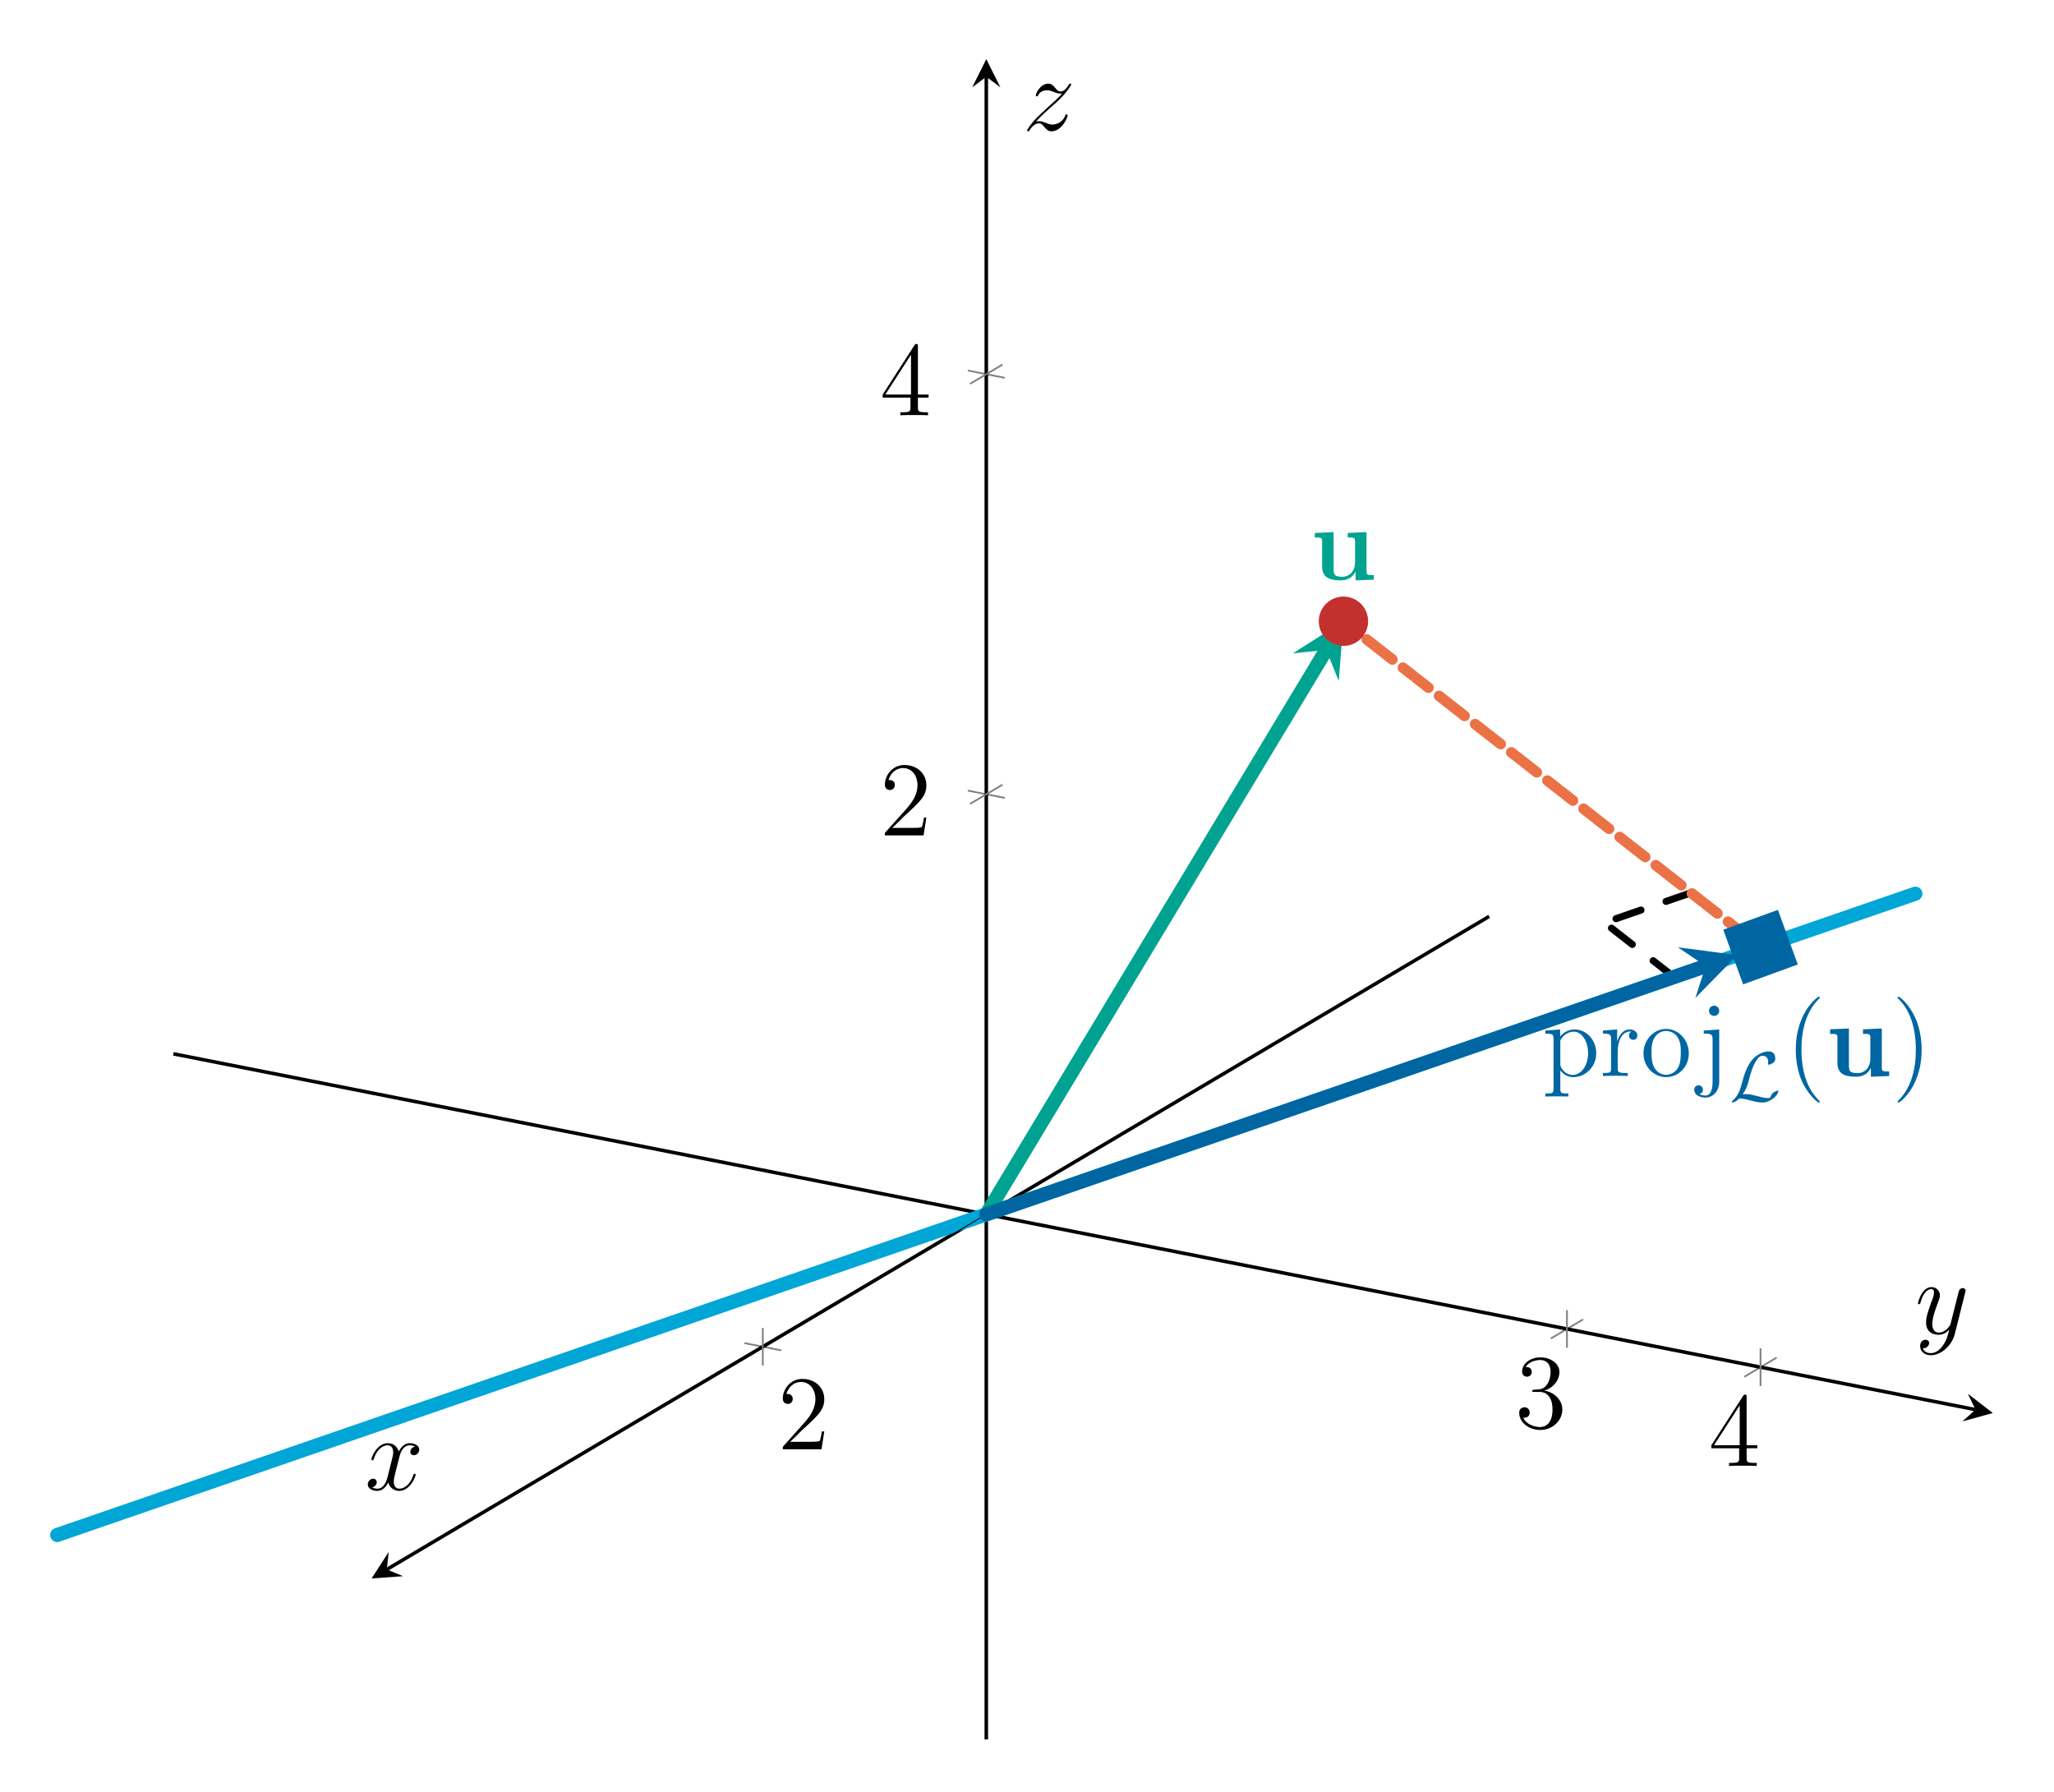
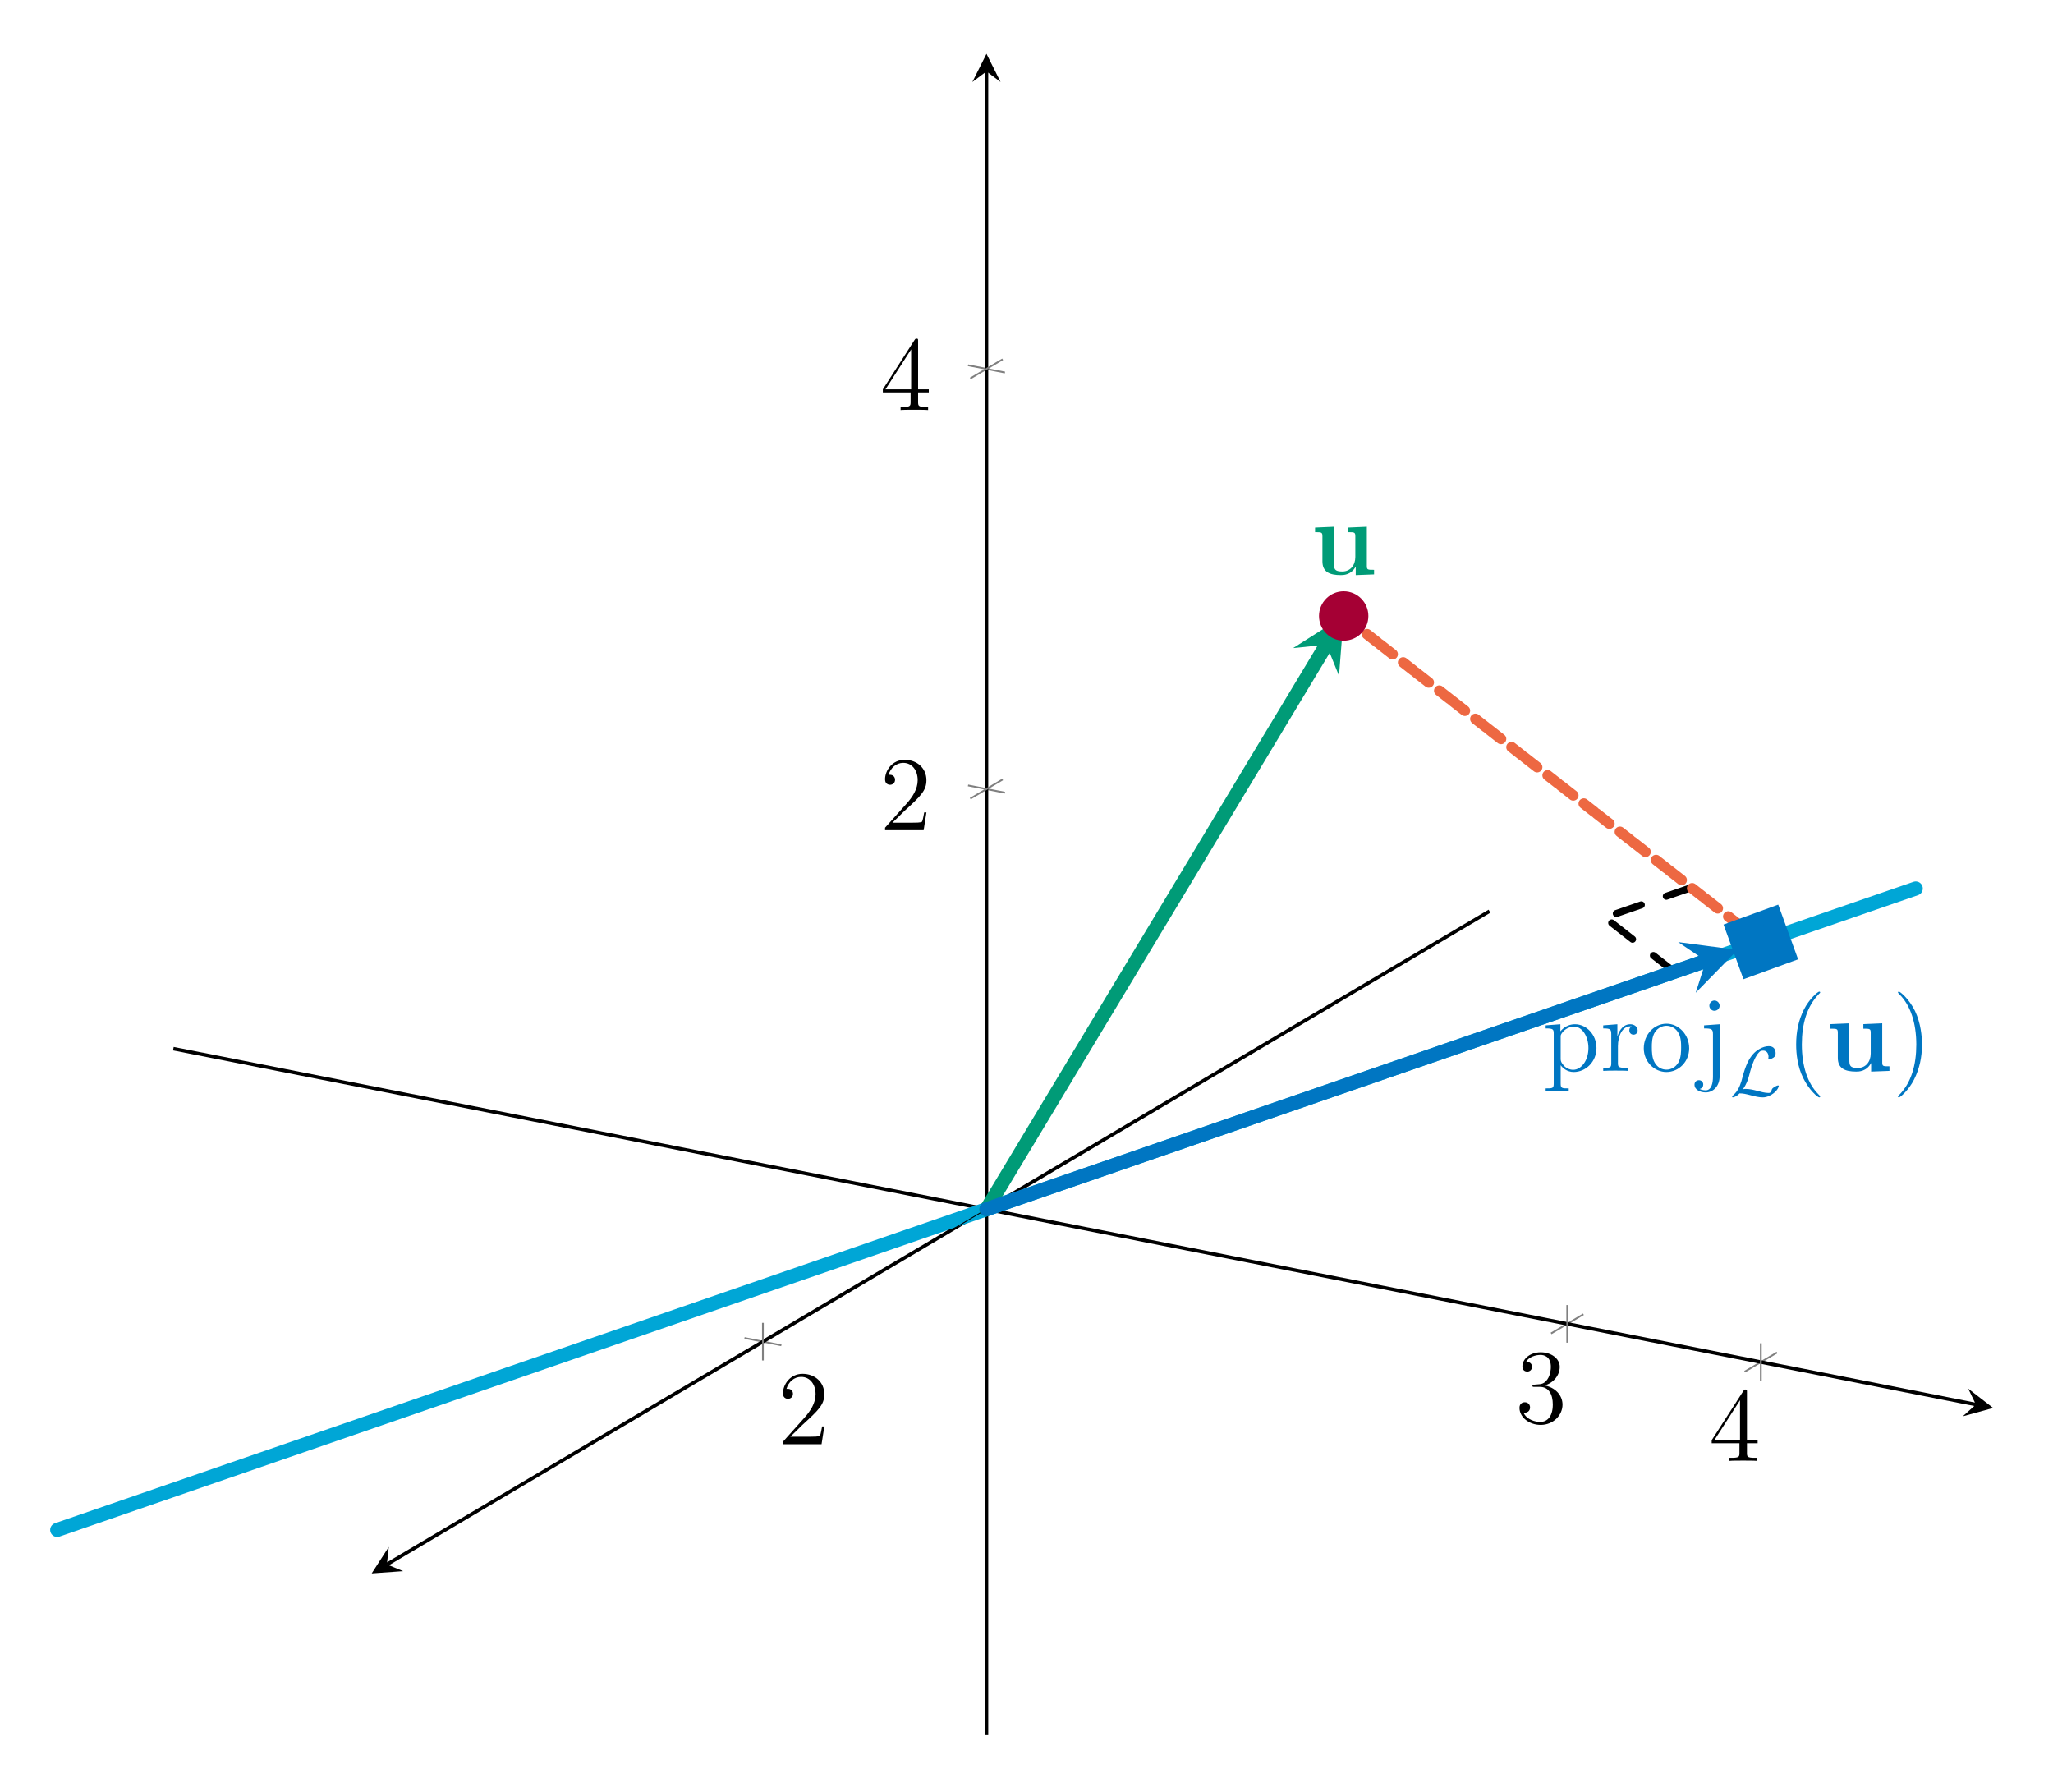
- <svg xmlns="http://www.w3.org/2000/svg" xmlns:xlink="http://www.w3.org/1999/xlink" width="232.155pt" height="202.455pt" viewBox="0 0 232.155 202.455" version="1.1">
+ <svg xmlns="http://www.w3.org/2000/svg" xmlns:xlink="http://www.w3.org/1999/xlink" width="231.104pt" height="201.638pt" viewBox="0 0 231.104 201.638" version="1.2">
  <defs>
    <g>
      <symbol overflow="visible" id="glyph0-0">
        <path style="stroke:none;" d="" />
      </symbol>
      <symbol overflow="visible" id="glyph0-1">
-         <path style="stroke:none;" d="M 5.266 -2.016 L 5 -2.016 C 4.953 -1.812 4.859 -1.141 4.75 -0.953 C 4.656 -0.844 3.984 -0.844 3.625 -0.844 L 1.406 -0.844 C 1.734 -1.125 2.469 -1.891 2.766 -2.172 C 4.594 -3.844 5.266 -4.469 5.266 -5.656 C 5.266 -7.031 4.172 -7.953 2.781 -7.953 C 1.406 -7.953 0.578 -6.766 0.578 -5.734 C 0.578 -5.125 1.109 -5.125 1.141 -5.125 C 1.406 -5.125 1.703 -5.312 1.703 -5.688 C 1.703 -6.031 1.484 -6.25 1.141 -6.25 C 1.047 -6.25 1.016 -6.25 0.984 -6.234 C 1.203 -7.047 1.859 -7.609 2.625 -7.609 C 3.641 -7.609 4.266 -6.75 4.266 -5.656 C 4.266 -4.641 3.688 -3.75 3 -2.984 L 0.578 -0.281 L 0.578 0 L 4.953 0 Z M 5.266 -2.016 " />
+         <path style="stroke:none;" d="M 5.234 -2 L 4.984 -2 C 4.938 -1.797 4.844 -1.141 4.734 -0.953 C 4.641 -0.844 3.969 -0.844 3.609 -0.844 L 1.406 -0.844 C 1.719 -1.125 2.453 -1.875 2.766 -2.172 C 4.578 -3.828 5.234 -4.453 5.234 -5.625 C 5.234 -7 4.156 -7.922 2.781 -7.922 C 1.391 -7.922 0.578 -6.734 0.578 -5.719 C 0.578 -5.109 1.109 -5.109 1.141 -5.109 C 1.391 -5.109 1.703 -5.281 1.703 -5.672 C 1.703 -6 1.469 -6.234 1.141 -6.234 C 1.031 -6.234 1.016 -6.234 0.969 -6.219 C 1.203 -7.031 1.844 -7.578 2.625 -7.578 C 3.625 -7.578 4.25 -6.734 4.25 -5.625 C 4.25 -4.625 3.672 -3.734 2.984 -2.969 L 0.578 -0.281 L 0.578 0 L 4.922 0 Z M 5.234 -2 " />
      </symbol>
      <symbol overflow="visible" id="glyph0-2">
-         <path style="stroke:none;" d="M 2.203 -4.297 C 2 -4.281 1.953 -4.266 1.953 -4.156 C 1.953 -4.047 2.016 -4.047 2.219 -4.047 L 2.766 -4.047 C 3.797 -4.047 4.25 -3.203 4.25 -2.062 C 4.25 -0.484 3.438 -0.078 2.844 -0.078 C 2.266 -0.078 1.297 -0.344 0.938 -1.141 C 1.328 -1.078 1.672 -1.297 1.672 -1.719 C 1.672 -2.062 1.422 -2.312 1.094 -2.312 C 0.797 -2.312 0.484 -2.141 0.484 -1.688 C 0.484 -0.625 1.547 0.25 2.875 0.25 C 4.297 0.25 5.359 -0.844 5.359 -2.047 C 5.359 -3.141 4.469 -4 3.328 -4.203 C 4.359 -4.5 5.031 -5.375 5.031 -6.312 C 5.031 -7.25 4.047 -7.953 2.891 -7.953 C 1.703 -7.953 0.812 -7.219 0.812 -6.344 C 0.812 -5.875 1.188 -5.766 1.359 -5.766 C 1.609 -5.766 1.906 -5.953 1.906 -6.312 C 1.906 -6.688 1.609 -6.859 1.344 -6.859 C 1.281 -6.859 1.25 -6.859 1.219 -6.844 C 1.672 -7.656 2.797 -7.656 2.859 -7.656 C 3.25 -7.656 4.031 -7.484 4.031 -6.312 C 4.031 -6.078 4 -5.422 3.641 -4.906 C 3.281 -4.375 2.875 -4.344 2.562 -4.328 Z M 2.203 -4.297 " />
+         <path style="stroke:none;" d="M 2.188 -4.281 C 1.984 -4.266 1.938 -4.25 1.938 -4.141 C 1.938 -4.031 2 -4.031 2.219 -4.031 L 2.766 -4.031 C 3.781 -4.031 4.234 -3.188 4.234 -2.047 C 4.234 -0.484 3.422 -0.078 2.828 -0.078 C 2.266 -0.078 1.281 -0.344 0.938 -1.125 C 1.328 -1.078 1.672 -1.281 1.672 -1.719 C 1.672 -2.062 1.422 -2.297 1.078 -2.297 C 0.797 -2.297 0.484 -2.125 0.484 -1.672 C 0.484 -0.625 1.547 0.25 2.875 0.25 C 4.281 0.25 5.328 -0.828 5.328 -2.031 C 5.328 -3.125 4.453 -3.984 3.312 -4.188 C 4.344 -4.484 5.016 -5.359 5.016 -6.281 C 5.016 -7.234 4.031 -7.922 2.875 -7.922 C 1.688 -7.922 0.812 -7.188 0.812 -6.328 C 0.812 -5.844 1.172 -5.75 1.359 -5.75 C 1.609 -5.75 1.891 -5.922 1.891 -6.281 C 1.891 -6.672 1.609 -6.828 1.344 -6.828 C 1.281 -6.828 1.25 -6.828 1.219 -6.828 C 1.672 -7.625 2.781 -7.625 2.844 -7.625 C 3.234 -7.625 4.016 -7.453 4.016 -6.281 C 4.016 -6.062 3.984 -5.391 3.625 -4.875 C 3.281 -4.359 2.875 -4.328 2.547 -4.312 Z M 2.188 -4.281 " />
      </symbol>
      <symbol overflow="visible" id="glyph0-3">
-         <path style="stroke:none;" d="M 4.312 -7.781 C 4.312 -8.016 4.312 -8.062 4.141 -8.062 C 4.047 -8.062 4.016 -8.062 3.922 -7.922 L 0.328 -2.344 L 0.328 -2 L 3.469 -2 L 3.469 -0.906 C 3.469 -0.469 3.438 -0.344 2.562 -0.344 L 2.328 -0.344 L 2.328 0 C 2.609 -0.031 3.547 -0.031 3.891 -0.031 C 4.219 -0.031 5.172 -0.031 5.453 0 L 5.453 -0.344 L 5.219 -0.344 C 4.344 -0.344 4.312 -0.469 4.312 -0.906 L 4.312 -2 L 5.516 -2 L 5.516 -2.344 L 4.312 -2.344 Z M 3.531 -6.844 L 3.531 -2.344 L 0.625 -2.344 Z M 3.531 -6.844 " />
+         <path style="stroke:none;" d="M 4.297 -7.75 C 4.297 -7.984 4.297 -8.031 4.125 -8.031 C 4.031 -8.031 4 -8.031 3.906 -7.891 L 0.328 -2.328 L 0.328 -1.984 L 3.453 -1.984 L 3.453 -0.906 C 3.453 -0.469 3.422 -0.344 2.562 -0.344 L 2.328 -0.344 L 2.328 0 C 2.594 -0.031 3.531 -0.031 3.875 -0.031 C 4.203 -0.031 5.156 -0.031 5.422 0 L 5.422 -0.344 L 5.188 -0.344 C 4.328 -0.344 4.297 -0.469 4.297 -0.906 L 4.297 -1.984 L 5.5 -1.984 L 5.5 -2.328 L 4.297 -2.328 Z M 3.516 -6.828 L 3.516 -2.328 L 0.625 -2.328 Z M 3.516 -6.828 " />
      </symbol>
      <symbol overflow="visible" id="glyph0-4">
-         <path style="stroke:none;" d="M 2.922 1.969 C 2.156 1.969 2.016 1.969 2.016 1.438 L 2.016 -0.641 C 2.234 -0.344 2.719 0.125 3.484 0.125 C 4.859 0.125 6.078 -1.047 6.078 -2.578 C 6.078 -4.094 4.953 -5.266 3.641 -5.266 C 2.594 -5.266 2.031 -4.516 2 -4.469 L 2 -5.266 L 0.328 -5.141 L 0.328 -4.797 C 1.172 -4.797 1.25 -4.703 1.25 -4.188 L 1.25 1.438 C 1.25 1.969 1.109 1.969 0.328 1.969 L 0.328 2.312 C 0.641 2.297 1.297 2.297 1.625 2.297 C 1.969 2.297 2.625 2.297 2.922 2.312 Z M 2.016 -3.812 C 2.016 -4.047 2.016 -4.047 2.156 -4.25 C 2.516 -4.781 3.094 -5.016 3.547 -5.016 C 4.453 -5.016 5.156 -3.922 5.156 -2.578 C 5.156 -1.156 4.344 -0.125 3.438 -0.125 C 3.062 -0.125 2.719 -0.281 2.469 -0.5 C 2.203 -0.781 2.016 -1.016 2.016 -1.344 Z M 2.016 -3.812 " />
+         <path style="stroke:none;" d="M 2.922 1.969 C 2.156 1.969 2.016 1.969 2.016 1.422 L 2.016 -0.641 C 2.219 -0.344 2.719 0.125 3.484 0.125 C 4.844 0.125 6.047 -1.031 6.047 -2.578 C 6.047 -4.078 4.922 -5.25 3.625 -5.25 C 2.578 -5.25 2.031 -4.5 1.984 -4.453 L 1.984 -5.25 L 0.328 -5.125 L 0.328 -4.781 C 1.172 -4.781 1.234 -4.688 1.234 -4.172 L 1.234 1.422 C 1.234 1.969 1.109 1.969 0.328 1.969 L 0.328 2.312 C 0.641 2.281 1.281 2.281 1.625 2.281 C 1.969 2.281 2.609 2.281 2.922 2.312 Z M 2.016 -3.797 C 2.016 -4.031 2.016 -4.031 2.141 -4.234 C 2.5 -4.766 3.078 -4.984 3.531 -4.984 C 4.422 -4.984 5.141 -3.906 5.141 -2.578 C 5.141 -1.156 4.328 -0.125 3.422 -0.125 C 3.047 -0.125 2.703 -0.281 2.469 -0.5 C 2.188 -0.781 2.016 -1.016 2.016 -1.344 Z M 2.016 -3.797 " />
      </symbol>
      <symbol overflow="visible" id="glyph0-5">
-         <path style="stroke:none;" d="M 2 -2.781 C 2 -3.938 2.469 -5.031 3.391 -5.031 C 3.484 -5.031 3.516 -5.031 3.562 -5.016 C 3.469 -4.969 3.281 -4.906 3.281 -4.578 C 3.281 -4.234 3.547 -4.094 3.734 -4.094 C 3.984 -4.094 4.219 -4.25 4.219 -4.578 C 4.219 -4.938 3.891 -5.266 3.375 -5.266 C 2.359 -5.266 2.016 -4.172 1.953 -3.938 L 1.938 -3.938 L 1.938 -5.266 L 0.328 -5.141 L 0.328 -4.797 C 1.141 -4.797 1.25 -4.703 1.25 -4.125 L 1.25 -0.891 C 1.25 -0.344 1.109 -0.344 0.328 -0.344 L 0.328 0 C 0.672 -0.031 1.328 -0.031 1.688 -0.031 C 2.016 -0.031 2.859 -0.031 3.125 0 L 3.125 -0.344 L 2.891 -0.344 C 2.016 -0.344 2 -0.484 2 -0.906 Z M 2 -2.781 " />
+         <path style="stroke:none;" d="M 1.984 -2.781 C 1.984 -3.922 2.469 -5.016 3.375 -5.016 C 3.484 -5.016 3.5 -5.016 3.547 -5 C 3.453 -4.953 3.266 -4.875 3.266 -4.562 C 3.266 -4.219 3.531 -4.078 3.734 -4.078 C 3.969 -4.078 4.203 -4.234 4.203 -4.562 C 4.203 -4.922 3.875 -5.25 3.375 -5.25 C 2.359 -5.25 2.016 -4.156 1.938 -3.922 L 1.922 -3.922 L 1.922 -5.25 L 0.328 -5.125 L 0.328 -4.781 C 1.141 -4.781 1.234 -4.688 1.234 -4.109 L 1.234 -0.875 C 1.234 -0.344 1.109 -0.344 0.328 -0.344 L 0.328 0 C 0.672 -0.031 1.328 -0.031 1.672 -0.031 C 2 -0.031 2.844 -0.031 3.125 0 L 3.125 -0.344 L 2.875 -0.344 C 2.016 -0.344 1.984 -0.469 1.984 -0.906 Z M 1.984 -2.781 " />
      </symbol>
      <symbol overflow="visible" id="glyph0-6">
-         <path style="stroke:none;" d="M 5.484 -2.562 C 5.484 -4.094 4.312 -5.328 2.922 -5.328 C 1.5 -5.328 0.359 -4.062 0.359 -2.562 C 0.359 -1.031 1.547 0.125 2.922 0.125 C 4.328 0.125 5.484 -1.047 5.484 -2.562 Z M 2.922 -0.141 C 2.484 -0.141 1.953 -0.328 1.609 -0.922 C 1.281 -1.453 1.266 -2.156 1.266 -2.672 C 1.266 -3.125 1.266 -3.844 1.641 -4.391 C 1.969 -4.906 2.5 -5.094 2.922 -5.094 C 3.375 -5.094 3.891 -4.875 4.203 -4.406 C 4.578 -3.859 4.578 -3.109 4.578 -2.672 C 4.578 -2.25 4.578 -1.5 4.266 -0.938 C 3.938 -0.375 3.375 -0.141 2.922 -0.141 Z M 2.922 -0.141 " />
+         <path style="stroke:none;" d="M 5.469 -2.547 C 5.469 -4.078 4.297 -5.312 2.922 -5.312 C 1.484 -5.312 0.359 -4.047 0.359 -2.547 C 0.359 -1.031 1.547 0.125 2.906 0.125 C 4.312 0.125 5.469 -1.047 5.469 -2.547 Z M 2.922 -0.141 C 2.469 -0.141 1.938 -0.328 1.594 -0.922 C 1.281 -1.453 1.266 -2.156 1.266 -2.656 C 1.266 -3.109 1.266 -3.828 1.625 -4.375 C 1.969 -4.875 2.484 -5.078 2.906 -5.078 C 3.375 -5.078 3.875 -4.859 4.188 -4.391 C 4.562 -3.844 4.562 -3.094 4.562 -2.656 C 4.562 -2.234 4.562 -1.5 4.25 -0.938 C 3.922 -0.375 3.375 -0.141 2.922 -0.141 Z M 2.922 -0.141 " />
      </symbol>
      <symbol overflow="visible" id="glyph0-7">
-         <path style="stroke:none;" d="M 2.422 -7.359 C 2.422 -7.719 2.141 -7.953 1.859 -7.953 C 1.516 -7.953 1.266 -7.688 1.266 -7.359 C 1.266 -7.047 1.531 -6.797 1.844 -6.797 C 2.203 -6.797 2.422 -7.078 2.422 -7.359 Z M 0.672 -5.141 L 0.672 -4.797 C 1.562 -4.797 1.672 -4.703 1.672 -4.125 L 1.672 0.656 C 1.672 1.312 1.547 2.203 0.844 2.203 C 0.828 2.203 0.453 2.203 0.172 2.031 C 0.484 1.969 0.578 1.75 0.578 1.547 C 0.578 1.266 0.375 1.047 0.094 1.047 C -0.203 1.047 -0.406 1.266 -0.406 1.547 C -0.406 2.125 0.234 2.438 0.859 2.438 C 1.719 2.438 2.422 1.703 2.422 0.609 L 2.422 -5.266 Z M 0.672 -5.141 " />
+         <path style="stroke:none;" d="M 2.422 -7.328 C 2.422 -7.688 2.125 -7.922 1.844 -7.922 C 1.516 -7.922 1.266 -7.656 1.266 -7.328 C 1.266 -7.031 1.531 -6.766 1.828 -6.766 C 2.188 -6.766 2.422 -7.047 2.422 -7.328 Z M 0.672 -5.125 L 0.672 -4.781 C 1.562 -4.781 1.672 -4.688 1.672 -4.109 L 1.672 0.656 C 1.672 1.312 1.531 2.188 0.844 2.188 C 0.828 2.188 0.453 2.188 0.172 2.031 C 0.484 1.969 0.578 1.734 0.578 1.531 C 0.578 1.266 0.375 1.047 0.094 1.047 C -0.203 1.047 -0.406 1.266 -0.406 1.547 C -0.406 2.125 0.234 2.422 0.859 2.422 C 1.719 2.422 2.422 1.688 2.422 0.609 L 2.422 -5.25 Z M 0.672 -5.125 " />
      </symbol>
      <symbol overflow="visible" id="glyph0-8">
-         <path style="stroke:none;" d="M 3.891 2.906 C 3.891 2.875 3.891 2.844 3.688 2.641 C 2.484 1.438 1.812 -0.531 1.812 -2.969 C 1.812 -5.297 2.375 -7.297 3.766 -8.703 C 3.891 -8.812 3.891 -8.828 3.891 -8.875 C 3.891 -8.938 3.828 -8.969 3.781 -8.969 C 3.625 -8.969 2.641 -8.109 2.062 -6.938 C 1.453 -5.719 1.172 -4.453 1.172 -2.969 C 1.172 -1.906 1.344 -0.484 1.953 0.781 C 2.672 2.219 3.641 3 3.781 3 C 3.828 3 3.891 2.969 3.891 2.906 Z M 3.891 2.906 " />
+         <path style="stroke:none;" d="M 3.875 2.891 C 3.875 2.859 3.875 2.828 3.672 2.625 C 2.469 1.422 1.812 -0.531 1.812 -2.969 C 1.812 -5.281 2.375 -7.266 3.75 -8.672 C 3.875 -8.781 3.875 -8.797 3.875 -8.828 C 3.875 -8.906 3.812 -8.922 3.766 -8.922 C 3.609 -8.922 2.625 -8.078 2.047 -6.906 C 1.438 -5.703 1.172 -4.422 1.172 -2.969 C 1.172 -1.906 1.328 -0.484 1.953 0.781 C 2.656 2.219 3.625 2.984 3.766 2.984 C 3.812 2.984 3.875 2.969 3.875 2.891 Z M 3.875 2.891 " />
      </symbol>
      <symbol overflow="visible" id="glyph0-9">
-         <path style="stroke:none;" d="M 3.375 -2.969 C 3.375 -3.891 3.25 -5.359 2.578 -6.75 C 1.875 -8.188 0.891 -8.969 0.766 -8.969 C 0.719 -8.969 0.656 -8.938 0.656 -8.875 C 0.656 -8.828 0.656 -8.812 0.859 -8.609 C 2.062 -7.406 2.719 -5.422 2.719 -2.984 C 2.719 -0.672 2.156 1.328 0.781 2.734 C 0.656 2.844 0.656 2.875 0.656 2.906 C 0.656 2.969 0.719 3 0.766 3 C 0.922 3 1.906 2.141 2.484 0.969 C 3.094 -0.25 3.375 -1.547 3.375 -2.969 Z M 3.375 -2.969 " />
+         <path style="stroke:none;" d="M 3.359 -2.969 C 3.359 -3.875 3.234 -5.344 2.578 -6.734 C 1.875 -8.156 0.891 -8.922 0.766 -8.922 C 0.719 -8.922 0.656 -8.906 0.656 -8.828 C 0.656 -8.797 0.656 -8.781 0.859 -8.578 C 2.047 -7.375 2.719 -5.406 2.719 -2.969 C 2.719 -0.672 2.156 1.328 0.781 2.719 C 0.656 2.828 0.656 2.859 0.656 2.891 C 0.656 2.969 0.719 2.984 0.766 2.984 C 0.922 2.984 1.891 2.125 2.469 0.969 C 3.078 -0.25 3.359 -1.531 3.359 -2.969 Z M 3.359 -2.969 " />
      </symbol>
      <symbol overflow="visible" id="glyph1-0">
        <path style="stroke:none;" d="" />
      </symbol>
      <symbol overflow="visible" id="glyph1-1">
-         <path style="stroke:none;" d="M 4.219 -5.281 L 4.219 -4.766 C 4.953 -4.766 5.047 -4.766 5.047 -4.297 L 5.047 -1.953 C 5.047 -1.047 4.5 -0.328 3.578 -0.328 C 2.672 -0.328 2.625 -0.625 2.625 -1.281 L 2.625 -5.375 L 0.5 -5.281 L 0.5 -4.766 C 1.25 -4.766 1.328 -4.766 1.328 -4.297 L 1.328 -1.469 C 1.328 -0.281 2.125 0.078 3.406 0.078 C 3.688 0.078 4.578 0.078 5.094 -0.891 L 5.109 -0.891 L 5.109 0.078 L 7.172 0 L 7.172 -0.516 C 6.438 -0.516 6.344 -0.516 6.344 -0.984 L 6.344 -5.375 Z M 4.219 -5.281 " />
+         <path style="stroke:none;" d="M 4.203 -5.266 L 4.203 -4.75 C 4.938 -4.75 5.031 -4.75 5.031 -4.281 L 5.031 -1.953 C 5.031 -1.047 4.484 -0.328 3.562 -0.328 C 2.672 -0.328 2.625 -0.625 2.625 -1.281 L 2.625 -5.359 L 0.5 -5.266 L 0.5 -4.75 C 1.234 -4.75 1.328 -4.75 1.328 -4.281 L 1.328 -1.469 C 1.328 -0.281 2.125 0.078 3.391 0.078 C 3.672 0.078 4.562 0.078 5.078 -0.891 L 5.078 0.078 L 7.141 0 L 7.141 -0.516 C 6.406 -0.516 6.328 -0.516 6.328 -0.969 L 6.328 -5.359 Z M 4.203 -5.266 " />
      </symbol>
      <symbol overflow="visible" id="glyph2-0">
        <path style="stroke:none;" d="" />
      </symbol>
      <symbol overflow="visible" id="glyph2-1">
-         <path style="stroke:none;" d="M 1.484 -0.75 C 1.922 -1.375 2.062 -1.844 2.172 -2.297 C 2.312 -2.844 2.688 -4.312 3.312 -4.922 C 3.422 -5.031 3.484 -5.109 3.781 -5.109 C 4.188 -5.109 4.375 -4.766 4.375 -4.438 C 4.375 -4.297 4.344 -4.188 4.344 -4.156 C 4.344 -4.109 4.406 -4.109 4.438 -4.109 C 4.562 -4.109 4.797 -4.219 4.938 -4.312 C 5.109 -4.453 5.172 -4.547 5.172 -4.844 C 5.172 -5.141 5.031 -5.609 4.422 -5.609 C 3.719 -5.609 2.969 -5.125 2.594 -4.688 C 2.188 -4.219 1.797 -3.547 1.406 -2.016 C 1.312 -1.656 1.078 -0.75 0.547 -0.234 C 0.406 -0.094 0.266 0.031 0.266 0.109 C 0.266 0.156 0.312 0.172 0.344 0.172 C 0.422 0.172 0.766 0.078 1.094 -0.281 C 1.5 -0.281 1.828 -0.203 2.312 -0.078 C 2.859 0.062 3.281 0.172 3.734 0.172 C 4.234 0.172 4.688 -0.094 4.969 -0.312 C 5.453 -0.688 5.531 -1.062 5.531 -1.109 C 5.531 -1.172 5.484 -1.172 5.453 -1.172 C 5.344 -1.172 5.156 -1.078 5.016 -0.984 C 4.797 -0.844 4.766 -0.781 4.734 -0.672 C 4.625 -0.328 4.516 -0.328 4.359 -0.328 C 3.969 -0.328 3.469 -0.469 3.125 -0.562 C 2.703 -0.672 2.266 -0.781 1.812 -0.781 C 1.797 -0.781 1.609 -0.781 1.484 -0.75 Z M 1.484 -0.75 " />
-       </symbol>
-       <symbol overflow="visible" id="glyph3-0">
-         <path style="stroke:none;" d="" />
-       </symbol>
-       <symbol overflow="visible" id="glyph3-1">
-         <path style="stroke:none;" d="M 5.672 -4.875 C 5.281 -4.812 5.141 -4.516 5.141 -4.297 C 5.141 -4 5.359 -3.906 5.531 -3.906 C 5.891 -3.906 6.141 -4.219 6.141 -4.547 C 6.141 -5.047 5.562 -5.266 5.062 -5.266 C 4.344 -5.266 3.938 -4.547 3.828 -4.328 C 3.547 -5.219 2.812 -5.266 2.594 -5.266 C 1.375 -5.266 0.734 -3.703 0.734 -3.438 C 0.734 -3.391 0.781 -3.328 0.859 -3.328 C 0.953 -3.328 0.984 -3.406 1 -3.453 C 1.406 -4.781 2.219 -5.031 2.562 -5.031 C 3.094 -5.031 3.203 -4.531 3.203 -4.25 C 3.203 -3.984 3.125 -3.703 2.984 -3.125 L 2.578 -1.5 C 2.406 -0.781 2.062 -0.125 1.422 -0.125 C 1.359 -0.125 1.062 -0.125 0.812 -0.281 C 1.25 -0.359 1.344 -0.719 1.344 -0.859 C 1.344 -1.094 1.156 -1.25 0.938 -1.25 C 0.641 -1.25 0.328 -0.984 0.328 -0.609 C 0.328 -0.109 0.891 0.125 1.406 0.125 C 1.984 0.125 2.391 -0.328 2.641 -0.828 C 2.828 -0.125 3.438 0.125 3.875 0.125 C 5.094 0.125 5.734 -1.453 5.734 -1.703 C 5.734 -1.766 5.688 -1.812 5.625 -1.812 C 5.516 -1.812 5.5 -1.75 5.469 -1.656 C 5.141 -0.609 4.453 -0.125 3.906 -0.125 C 3.484 -0.125 3.266 -0.438 3.266 -0.922 C 3.266 -1.188 3.312 -1.375 3.5 -2.156 L 3.922 -3.797 C 4.094 -4.5 4.5 -5.031 5.062 -5.031 C 5.078 -5.031 5.422 -5.031 5.672 -4.875 Z M 5.672 -4.875 " />
-       </symbol>
-       <symbol overflow="visible" id="glyph3-2">
-         <path style="stroke:none;" d="M 3.141 1.344 C 2.828 1.797 2.359 2.203 1.766 2.203 C 1.625 2.203 1.047 2.172 0.875 1.625 C 0.906 1.641 0.969 1.641 0.984 1.641 C 1.344 1.641 1.594 1.328 1.594 1.047 C 1.594 0.781 1.359 0.688 1.188 0.688 C 0.984 0.688 0.578 0.828 0.578 1.406 C 0.578 2.016 1.094 2.438 1.766 2.438 C 2.969 2.438 4.172 1.344 4.5 0.016 L 5.672 -4.656 C 5.688 -4.703 5.719 -4.781 5.719 -4.859 C 5.719 -5.031 5.562 -5.156 5.391 -5.156 C 5.281 -5.156 5.031 -5.109 4.938 -4.75 L 4.047 -1.234 C 4 -1.016 4 -0.984 3.891 -0.859 C 3.656 -0.531 3.266 -0.125 2.688 -0.125 C 2.016 -0.125 1.953 -0.781 1.953 -1.094 C 1.953 -1.781 2.281 -2.703 2.609 -3.562 C 2.734 -3.906 2.812 -4.078 2.812 -4.312 C 2.812 -4.812 2.453 -5.266 1.859 -5.266 C 0.766 -5.266 0.328 -3.531 0.328 -3.438 C 0.328 -3.391 0.375 -3.328 0.453 -3.328 C 0.562 -3.328 0.578 -3.375 0.625 -3.547 C 0.906 -4.547 1.359 -5.031 1.828 -5.031 C 1.938 -5.031 2.141 -5.031 2.141 -4.641 C 2.141 -4.328 2.016 -3.984 1.828 -3.531 C 1.25 -1.953 1.25 -1.562 1.25 -1.281 C 1.25 -0.141 2.062 0.125 2.656 0.125 C 3 0.125 3.438 0.016 3.844 -0.438 L 3.859 -0.422 C 3.688 0.281 3.562 0.75 3.141 1.344 Z M 3.141 1.344 " />
-       </symbol>
-       <symbol overflow="visible" id="glyph3-3">
-         <path style="stroke:none;" d="M 1.516 -0.969 C 2.031 -1.547 2.453 -1.922 3.047 -2.469 C 3.766 -3.078 4.078 -3.375 4.25 -3.562 C 5.078 -4.391 5.5 -5.078 5.5 -5.172 C 5.5 -5.266 5.406 -5.266 5.375 -5.266 C 5.297 -5.266 5.266 -5.219 5.219 -5.141 C 4.906 -4.625 4.625 -4.375 4.312 -4.375 C 4.062 -4.375 3.938 -4.484 3.703 -4.766 C 3.453 -5.062 3.25 -5.266 2.906 -5.266 C 2.031 -5.266 1.5 -4.188 1.5 -3.938 C 1.5 -3.891 1.516 -3.828 1.625 -3.828 C 1.719 -3.828 1.734 -3.875 1.766 -3.953 C 1.969 -4.438 2.547 -4.516 2.766 -4.516 C 3.031 -4.516 3.266 -4.438 3.516 -4.328 C 3.969 -4.141 4.156 -4.141 4.281 -4.141 C 4.359 -4.141 4.406 -4.141 4.469 -4.141 C 4.078 -3.688 3.438 -3.109 2.891 -2.625 L 1.688 -1.5 C 0.953 -0.766 0.516 -0.062 0.516 0.031 C 0.516 0.094 0.578 0.125 0.641 0.125 C 0.719 0.125 0.734 0.109 0.812 -0.031 C 1 -0.328 1.391 -0.781 1.828 -0.781 C 2.078 -0.781 2.203 -0.688 2.438 -0.391 C 2.672 -0.125 2.875 0.125 3.25 0.125 C 4.422 0.125 5.094 -1.406 5.094 -1.672 C 5.094 -1.719 5.078 -1.797 4.953 -1.797 C 4.859 -1.797 4.859 -1.75 4.812 -1.625 C 4.547 -0.922 3.844 -0.641 3.375 -0.641 C 3.125 -0.641 2.891 -0.719 2.641 -0.828 C 2.156 -1.016 2.031 -1.016 1.875 -1.016 C 1.75 -1.016 1.625 -1.016 1.516 -0.969 Z M 1.516 -0.969 " />
+         <path style="stroke:none;" d="M 1.484 -0.75 C 1.906 -1.359 2.047 -1.828 2.172 -2.281 C 2.312 -2.828 2.688 -4.297 3.297 -4.906 C 3.406 -5.016 3.484 -5.094 3.766 -5.094 C 4.172 -5.094 4.359 -4.75 4.359 -4.406 C 4.359 -4.281 4.328 -4.172 4.328 -4.141 C 4.328 -4.094 4.391 -4.094 4.406 -4.094 C 4.547 -4.094 4.766 -4.203 4.906 -4.297 C 5.094 -4.438 5.156 -4.531 5.156 -4.812 C 5.156 -5.125 5.016 -5.594 4.391 -5.594 C 3.703 -5.594 2.953 -5.109 2.594 -4.672 C 2.188 -4.203 1.797 -3.531 1.406 -2.016 C 1.312 -1.641 1.078 -0.75 0.547 -0.234 C 0.406 -0.094 0.266 0.031 0.266 0.109 C 0.266 0.156 0.312 0.172 0.344 0.172 C 0.422 0.172 0.766 0.078 1.094 -0.281 C 1.5 -0.281 1.828 -0.203 2.312 -0.078 C 2.844 0.062 3.266 0.172 3.719 0.172 C 4.219 0.172 4.672 -0.094 4.953 -0.312 C 5.422 -0.688 5.516 -1.062 5.516 -1.109 C 5.516 -1.172 5.469 -1.172 5.438 -1.172 C 5.328 -1.172 5.141 -1.078 5 -0.984 C 4.781 -0.844 4.75 -0.781 4.719 -0.672 C 4.609 -0.328 4.5 -0.328 4.344 -0.328 C 3.953 -0.328 3.453 -0.469 3.109 -0.562 C 2.688 -0.672 2.25 -0.781 1.797 -0.781 C 1.797 -0.781 1.594 -0.781 1.484 -0.75 Z M 1.484 -0.75 " />
      </symbol>
    </g>
    <clipPath id="clip1">
-       <path d="M 0 78 L 232.156 78 L 232.156 197 L 0 197 Z M 0 78 " />
+       <path d="M 0 77 L 230.211 77 L 230.211 195 L 0 195 Z M 0 77 " />
    </clipPath>
  </defs>
  <g id="surface1">
-     <path style="fill:none;stroke-width:0.199;stroke-linecap:butt;stroke-linejoin:miter;stroke:rgb(50%,50%,50%);stroke-opacity:1;stroke-miterlimit:10;" d="M 7.696 -7.02 L 11.868 -7.84 " transform="matrix(1,0,0,-1,76.433,144.777)" />
-     <path style="fill:none;stroke-width:0.199;stroke-linecap:butt;stroke-linejoin:miter;stroke:rgb(50%,50%,50%);stroke-opacity:1;stroke-miterlimit:10;" d="M 102.504 -4.34 L 98.844 -6.504 M 124.379 -8.657 L 120.723 -10.825 " transform="matrix(1,0,0,-1,76.433,144.777)" />
-     <path style="fill:none;stroke-width:0.399;stroke-linecap:butt;stroke-linejoin:miter;stroke:rgb(0%,0%,0%);stroke-opacity:1;stroke-miterlimit:10;" d="M 91.883 41.207 L -32.714 -32.602 " transform="matrix(1,0,0,-1,76.433,144.777)" />
-     <path style=" stroke:none;fill-rule:nonzero;fill:rgb(0%,0%,0%);fill-opacity:1;" d="M 42.004 178.395 L 45.559 178.141 L 43.719 177.379 L 43.934 175.398 " />
-     <path style="fill:none;stroke-width:0.399;stroke-linecap:butt;stroke-linejoin:miter;stroke:rgb(0%,0%,0%);stroke-opacity:1;stroke-miterlimit:10;" d="M -56.839 25.675 L 146.848 -14.539 " transform="matrix(1,0,0,-1,76.433,144.777)" />
-     <path style=" stroke:none;fill-rule:nonzero;fill:rgb(0%,0%,0%);fill-opacity:1;" d="M 225.238 159.699 L 222.418 157.52 L 223.281 159.316 L 221.801 160.648 " />
+     <path style="fill:none;stroke-width:0.199;stroke-linecap:butt;stroke-linejoin:miter;stroke:rgb(50%,50%,50%);stroke-opacity:1;stroke-miterlimit:10;" d="M 7.697 -7.019 L 11.865 -7.843 " transform="matrix(0.996138,0,0,-0.996138,76.13781,143.6131)" />
+     <path style="fill:none;stroke-width:0.199;stroke-linecap:butt;stroke-linejoin:miter;stroke:rgb(50%,50%,50%);stroke-opacity:1;stroke-miterlimit:10;" d="M 102.504 -4.337 L 98.846 -6.506 M 124.382 -8.659 L 120.723 -10.823 " transform="matrix(0.996138,0,0,-0.996138,76.13781,143.6131)" />
+     <path style="fill:none;stroke-width:0.399;stroke-linecap:butt;stroke-linejoin:miter;stroke:rgb(0%,0%,0%);stroke-opacity:1;stroke-miterlimit:10;" d="M 91.885 41.206 L -32.713 -32.603 " transform="matrix(0.996138,0,0,-0.996138,76.13781,143.6131)" />
+     <path style=" stroke:none;fill-rule:nonzero;fill:rgb(0%,0%,0%);fill-opacity:1;" d="M 41.84 177.102 L 45.383 176.848 L 43.551 176.09 L 43.766 174.117 " />
+     <path style="fill:none;stroke-width:0.399;stroke-linecap:butt;stroke-linejoin:miter;stroke:rgb(0%,0%,0%);stroke-opacity:1;stroke-miterlimit:10;" d="M -56.842 25.673 L 146.851 -14.537 " transform="matrix(0.996138,0,0,-0.996138,76.13781,143.6131)" />
+     <path style=" stroke:none;fill-rule:nonzero;fill:rgb(0%,0%,0%);fill-opacity:1;" d="M 224.367 158.48 L 221.559 156.305 L 222.422 158.094 L 220.945 159.422 " />
    <g style="fill:rgb(0%,0%,0%);fill-opacity:1;">
-       <use xlink:href="#glyph0-1" x="87.898" y="163.797" />
+       <use xlink:href="#glyph0-1" x="87.559" y="162.56" />
    </g>
    <g style="fill:rgb(0%,0%,0%);fill-opacity:1;">
-       <use xlink:href="#glyph0-2" x="171.224" y="161.363" />
+       <use xlink:href="#glyph0-2" x="170.563" y="160.135" />
    </g>
    <g style="fill:rgb(0%,0%,0%);fill-opacity:1;">
-       <use xlink:href="#glyph0-3" x="193.101" y="165.682" />
+       <use xlink:href="#glyph0-3" x="192.355" y="164.437" />
    </g>
-     <path style="fill:none;stroke-width:0.199;stroke-linecap:butt;stroke-linejoin:miter;stroke:rgb(50%,50%,50%);stroke-opacity:1;stroke-miterlimit:10;" d="M 100.676 -7.547 L 100.676 -3.297 M 122.551 -11.868 L 122.551 -7.614 " transform="matrix(1,0,0,-1,76.433,144.777)" />
-     <path style="fill:none;stroke-width:0.199;stroke-linecap:butt;stroke-linejoin:miter;stroke:rgb(50%,50%,50%);stroke-opacity:1;stroke-miterlimit:10;" d="M 32.958 102.898 L 37.13 102.074 M 32.958 55.422 L 37.13 54.597 " transform="matrix(1,0,0,-1,76.433,144.777)" />
-     <path style="fill:none;stroke-width:0.399;stroke-linecap:butt;stroke-linejoin:miter;stroke:rgb(0%,0%,0%);stroke-opacity:1;stroke-miterlimit:10;" d="M 35.044 -51.809 L 35.044 136.101 " transform="matrix(1,0,0,-1,76.433,144.777)" />
-     <path style=" stroke:none;fill-rule:nonzero;fill:rgb(0%,0%,0%);fill-opacity:1;" d="M 111.477 6.684 L 109.883 9.871 L 111.477 8.676 L 113.07 9.871 " />
+     <path style="fill:none;stroke-width:0.199;stroke-linecap:butt;stroke-linejoin:miter;stroke:rgb(50%,50%,50%);stroke-opacity:1;stroke-miterlimit:10;" d="M 100.673 -7.549 L 100.673 -3.298 M 122.55 -11.866 L 122.55 -7.616 " transform="matrix(0.996138,0,0,-0.996138,76.13781,143.6131)" />
+     <path style="fill:none;stroke-width:0.199;stroke-linecap:butt;stroke-linejoin:miter;stroke:rgb(50%,50%,50%);stroke-opacity:1;stroke-miterlimit:10;" d="M 32.958 102.897 L 37.131 102.074 M 32.958 55.421 L 37.131 54.597 " transform="matrix(0.996138,0,0,-0.996138,76.13781,143.6131)" />
+     <path style="fill:none;stroke-width:0.399;stroke-linecap:butt;stroke-linejoin:miter;stroke:rgb(0%,0%,0%);stroke-opacity:1;stroke-miterlimit:10;" d="M 35.044 -51.81 L 35.044 136.1 " transform="matrix(0.996138,0,0,-0.996138,76.13781,143.6131)" />
+     <path style=" stroke:none;fill-rule:nonzero;fill:rgb(0%,0%,0%);fill-opacity:1;" d="M 111.047 6.055 L 109.457 9.23 L 111.047 8.039 L 112.633 9.23 " />
    <g style="fill:rgb(0%,0%,0%);fill-opacity:1;">
-       <use xlink:href="#glyph0-3" x="99.436" y="46.938" />
+       <use xlink:href="#glyph0-3" x="99.052" y="46.152" />
    </g>
    <g style="fill:rgb(0%,0%,0%);fill-opacity:1;">
-       <use xlink:href="#glyph0-1" x="99.436" y="94.414" />
+       <use xlink:href="#glyph0-1" x="99.052" y="93.445" />
    </g>
-     <path style="fill:none;stroke-width:0.199;stroke-linecap:butt;stroke-linejoin:miter;stroke:rgb(50%,50%,50%);stroke-opacity:1;stroke-miterlimit:10;" d="M 9.782 -9.555 L 9.782 -5.305 " transform="matrix(1,0,0,-1,76.433,144.777)" />
-     <path style="fill:none;stroke-width:0.199;stroke-linecap:butt;stroke-linejoin:miter;stroke:rgb(50%,50%,50%);stroke-opacity:1;stroke-miterlimit:10;" d="M 36.872 103.57 L 33.215 101.402 M 36.872 56.093 L 33.215 53.925 " transform="matrix(1,0,0,-1,76.433,144.777)" />
-     <path style="fill:none;stroke-width:0.797;stroke-linecap:round;stroke-linejoin:miter;stroke:rgb(0%,0%,0%);stroke-opacity:1;stroke-dasharray:2.989,2.989;stroke-miterlimit:10;" d="M 114.696 43.875 L 104.911 40.496 " transform="matrix(1,0,0,-1,76.433,144.777)" />
-     <path style="fill:none;stroke-width:0.797;stroke-linecap:round;stroke-linejoin:miter;stroke:rgb(0%,0%,0%);stroke-opacity:1;stroke-dasharray:2.989,2.989;stroke-miterlimit:10;" d="M 112.77 34.359 L 104.911 40.496 " transform="matrix(1,0,0,-1,76.433,144.777)" />
+     <path style="fill:none;stroke-width:0.199;stroke-linecap:butt;stroke-linejoin:miter;stroke:rgb(50%,50%,50%);stroke-opacity:1;stroke-miterlimit:10;" d="M 9.779 -9.557 L 9.779 -5.306 " transform="matrix(0.996138,0,0,-0.996138,76.13781,143.6131)" />
+     <path style="fill:none;stroke-width:0.199;stroke-linecap:butt;stroke-linejoin:miter;stroke:rgb(50%,50%,50%);stroke-opacity:1;stroke-miterlimit:10;" d="M 36.872 103.568 L 33.213 101.403 M 36.872 56.095 L 33.213 53.927 " transform="matrix(0.996138,0,0,-0.996138,76.13781,143.6131)" />
+     <path style="fill:none;stroke-width:0.797;stroke-linecap:round;stroke-linejoin:miter;stroke:rgb(0%,0%,0%);stroke-opacity:1;stroke-dasharray:2.989,2.989;stroke-miterlimit:10;" d="M 114.696 43.872 L 104.912 40.496 " transform="matrix(0.996138,0,0,-0.996138,76.13781,143.6131)" />
+     <path style="fill:none;stroke-width:0.797;stroke-linecap:round;stroke-linejoin:miter;stroke:rgb(0%,0%,0%);stroke-opacity:1;stroke-dasharray:2.989,2.989;stroke-miterlimit:10;" d="M 112.766 34.359 L 104.912 40.496 " transform="matrix(0.996138,0,0,-0.996138,76.13781,143.6131)" />
    <g clip-path="url(#clip1)" clip-rule="nonzero">
-       <path style="fill:none;stroke-width:1.594;stroke-linecap:round;stroke-linejoin:miter;stroke:rgb(0%,65.099%,83.922%);stroke-opacity:1;stroke-miterlimit:10;" d="M -69.968 -28.707 L 140.055 43.773 " transform="matrix(1,0,0,-1,76.433,144.777)" />
+       <path style="fill:none;stroke-width:1.594;stroke-linecap:round;stroke-linejoin:miter;stroke:rgb(0%,65.099%,83.922%);stroke-opacity:1;stroke-miterlimit:10;" d="M -69.967 -28.705 L 140.055 43.774 " transform="matrix(0.996138,0,0,-0.996138,76.13781,143.6131)" />
    </g>
-     <path style="fill:none;stroke-width:0.1;stroke-linecap:round;stroke-linejoin:miter;stroke:rgb(0%,0%,0%);stroke-opacity:1;stroke-miterlimit:10;" d="M 35.044 7.535 L 22.411 0.05 " transform="matrix(1,0,0,-1,76.433,144.777)" />
-     <path style="fill:none;stroke-width:1.594;stroke-linecap:round;stroke-linejoin:miter;stroke:rgb(0%,63.921%,56.47%);stroke-opacity:1;stroke-miterlimit:10;" d="M 35.044 7.535 L 73.458 71.32 " transform="matrix(1,0,0,-1,76.433,144.777)" />
-     <path style=" stroke:none;fill-rule:nonzero;fill:rgb(0%,63.921%,56.47%);fill-opacity:1;" d="M 151.844 70.211 L 146.125 73.84 L 149.891 73.457 L 151.316 76.965 " />
-     <g style="fill:rgb(0%,63.921%,56.47%);fill-opacity:1;">
-       <use xlink:href="#glyph1-1" x="148.108" y="65.515" />
+     <path style="fill:none;stroke-width:0.1;stroke-linecap:round;stroke-linejoin:miter;stroke:rgb(0%,0%,0%);stroke-opacity:1;stroke-miterlimit:10;" d="M 35.044 7.533 L 22.414 0.051 " transform="matrix(0.996138,0,0,-0.996138,76.13781,143.6131)" />
+     <path style="fill:none;stroke-width:1.594;stroke-linecap:round;stroke-linejoin:miter;stroke:rgb(0%,60.782%,46.666%);stroke-opacity:1;stroke-miterlimit:10;" d="M 35.044 7.533 L 73.458 71.322 " transform="matrix(0.996138,0,0,-0.996138,76.13781,143.6131)" />
+     <path style=" stroke:none;fill-rule:nonzero;fill:rgb(0%,60.782%,46.666%);fill-opacity:1;" d="M 151.258 69.336 L 145.562 72.949 L 149.312 72.566 L 150.73 76.062 " />
+     <g style="fill:rgb(0%,60.782%,46.666%);fill-opacity:1;">
+       <use xlink:href="#glyph1-1" x="147.536" y="64.657" />
    </g>
-     <path style="fill:none;stroke-width:1.594;stroke-linecap:round;stroke-linejoin:miter;stroke:rgb(0%,39.999%,63.527%);stroke-opacity:1;stroke-miterlimit:10;" d="M 35.044 7.535 L 116.348 35.593 " transform="matrix(1,0,0,-1,76.433,144.777)" />
-     <path style=" stroke:none;fill-rule:nonzero;fill:rgb(0%,39.999%,63.527%);fill-opacity:1;" d="M 196.359 107.949 L 189.645 107.062 L 192.781 109.184 L 191.621 112.789 " />
-     <g style="fill:rgb(0%,39.999%,63.527%);fill-opacity:1;">
-       <use xlink:href="#glyph0-4" x="174.34" y="121.614" />
-       <use xlink:href="#glyph0-5" x="180.844" y="121.614" />
-       <use xlink:href="#glyph0-6" x="185.396" y="121.614" />
+     <path style="fill:none;stroke-width:1.594;stroke-linecap:round;stroke-linejoin:miter;stroke:rgb(0%,46.274%,76.076%);stroke-opacity:1;stroke-miterlimit:10;" d="M 35.044 7.533 L 116.347 35.594 " transform="matrix(0.996138,0,0,-0.996138,76.13781,143.6131)" />
+     <path style=" stroke:none;fill-rule:nonzero;fill:rgb(0%,46.274%,76.076%);fill-opacity:1;" d="M 195.602 106.926 L 188.914 106.043 L 192.035 108.156 L 190.883 111.746 " />
+     <g style="fill:rgb(0%,46.274%,76.076%);fill-opacity:1;">
+       <use xlink:href="#glyph0-4" x="173.667" y="120.54" />
+       <use xlink:href="#glyph0-5" x="180.145" y="120.54" />
+       <use xlink:href="#glyph0-6" x="184.68" y="120.54" />
    </g>
-     <g style="fill:rgb(0%,39.999%,63.527%);fill-opacity:1;">
-       <use xlink:href="#glyph0-7" x="191.895" y="121.614" />
+     <g style="fill:rgb(0%,46.274%,76.076%);fill-opacity:1;">
+       <use xlink:href="#glyph0-7" x="191.154" y="120.54" />
    </g>
-     <g style="fill:rgb(0%,39.999%,63.527%);fill-opacity:1;">
-       <use xlink:href="#glyph2-1" x="195.476" y="124.436" />
+     <g style="fill:rgb(0%,46.274%,76.076%);fill-opacity:1;">
+       <use xlink:href="#glyph2-1" x="194.721" y="123.351" />
    </g>
-     <g style="fill:rgb(0%,39.999%,63.527%);fill-opacity:1;">
-       <use xlink:href="#glyph0-8" x="201.798" y="121.614" />
+     <g style="fill:rgb(0%,46.274%,76.076%);fill-opacity:1;">
+       <use xlink:href="#glyph0-8" x="201.019" y="120.54" />
    </g>
-     <g style="fill:rgb(0%,39.999%,63.527%);fill-opacity:1;">
-       <use xlink:href="#glyph1-1" x="206.35" y="121.614" />
+     <g style="fill:rgb(0%,46.274%,76.076%);fill-opacity:1;">
+       <use xlink:href="#glyph1-1" x="205.553" y="120.54" />
    </g>
-     <g style="fill:rgb(0%,39.999%,63.527%);fill-opacity:1;">
-       <use xlink:href="#glyph0-9" x="213.822" y="121.614" />
+     <g style="fill:rgb(0%,46.274%,76.076%);fill-opacity:1;">
+       <use xlink:href="#glyph0-9" x="212.996" y="120.54" />
    </g>
-     <path style="fill:none;stroke-width:1.196;stroke-linecap:round;stroke-linejoin:miter;stroke:rgb(92.157%,44.707%,27.451%);stroke-opacity:1;stroke-dasharray:1.196,3.985;stroke-miterlimit:10;" d="M 75.411 74.566 L 97.805 57.07 L 120.196 39.578 L 75.411 74.566 L 97.805 57.07 L 120.196 39.578 L 75.411 74.566 L 97.805 57.07 L 120.196 39.578 " transform="matrix(1,0,0,-1,76.433,144.777)" />
-     <path style="fill-rule:nonzero;fill:rgb(0%,39.999%,63.527%);fill-opacity:1;stroke-width:1.594;stroke-linecap:butt;stroke-linejoin:miter;stroke:rgb(0%,39.999%,63.527%);stroke-opacity:1;stroke-miterlimit:10;" d="M 124.04 40.925 L 119.36 39.222 L 121.063 34.543 L 125.743 36.246 Z M 124.04 40.925 " transform="matrix(1,0,0,-1,76.433,144.777)" />
-     <path style="fill-rule:nonzero;fill:rgb(76.471%,19.217%,18.43%);fill-opacity:1;stroke-width:1.594;stroke-linecap:butt;stroke-linejoin:miter;stroke:rgb(76.471%,19.217%,18.43%);stroke-opacity:1;stroke-miterlimit:10;" d="M 77.403 74.566 C 77.403 75.664 76.512 76.558 75.411 76.558 C 74.313 76.558 73.419 75.664 73.419 74.566 C 73.419 73.465 74.313 72.574 75.411 72.574 C 76.512 72.574 77.403 73.465 77.403 74.566 Z M 77.403 74.566 " transform="matrix(1,0,0,-1,76.433,144.777)" />
-     <g style="fill:rgb(0%,0%,0%);fill-opacity:1;">
-       <use xlink:href="#glyph3-1" x="41.241" y="168.376" />
-     </g>
-     <g style="fill:rgb(0%,0%,0%);fill-opacity:1;">
-       <use xlink:href="#glyph3-2" x="216.448" y="150.731" />
-     </g>
-     <g style="fill:rgb(0%,0%,0%);fill-opacity:1;">
-       <use xlink:href="#glyph3-3" x="115.576" y="14.718" />
-     </g>
+     <path style="fill:none;stroke-width:1.196;stroke-linecap:round;stroke-linejoin:miter;stroke:rgb(92.94%,40.784%,25.882%);stroke-opacity:1;stroke-dasharray:1.196,3.985;stroke-miterlimit:10;" d="M 75.411 74.565 L 97.802 57.072 L 120.194 39.575 L 75.411 74.565 L 97.802 57.072 L 120.194 39.575 L 75.411 74.565 L 97.802 57.072 L 120.194 39.575 " transform="matrix(0.996138,0,0,-0.996138,76.13781,143.6131)" />
+     <path style="fill-rule:nonzero;fill:rgb(0%,46.274%,76.076%);fill-opacity:1;stroke-width:1.594;stroke-linecap:butt;stroke-linejoin:miter;stroke:rgb(0%,46.274%,76.076%);stroke-opacity:1;stroke-miterlimit:10;" d="M 124.04 40.927 L 119.358 39.222 L 121.064 34.543 L 125.742 36.245 Z M 124.04 40.927 " transform="matrix(0.996138,0,0,-0.996138,76.13781,143.6131)" />
+     <path style="fill-rule:nonzero;fill:rgb(64.705%,0%,20.392%);fill-opacity:1;stroke-width:1.594;stroke-linecap:butt;stroke-linejoin:miter;stroke:rgb(64.705%,0%,20.392%);stroke-opacity:1;stroke-miterlimit:10;" d="M 77.403 74.565 C 77.403 75.667 76.513 76.557 75.411 76.557 C 74.313 76.557 73.419 75.667 73.419 74.565 C 73.419 73.463 74.313 72.573 75.411 72.573 C 76.513 72.573 77.403 73.463 77.403 74.565 Z M 77.403 74.565 " transform="matrix(0.996138,0,0,-0.996138,76.13781,143.6131)" />
  </g>
</svg>
